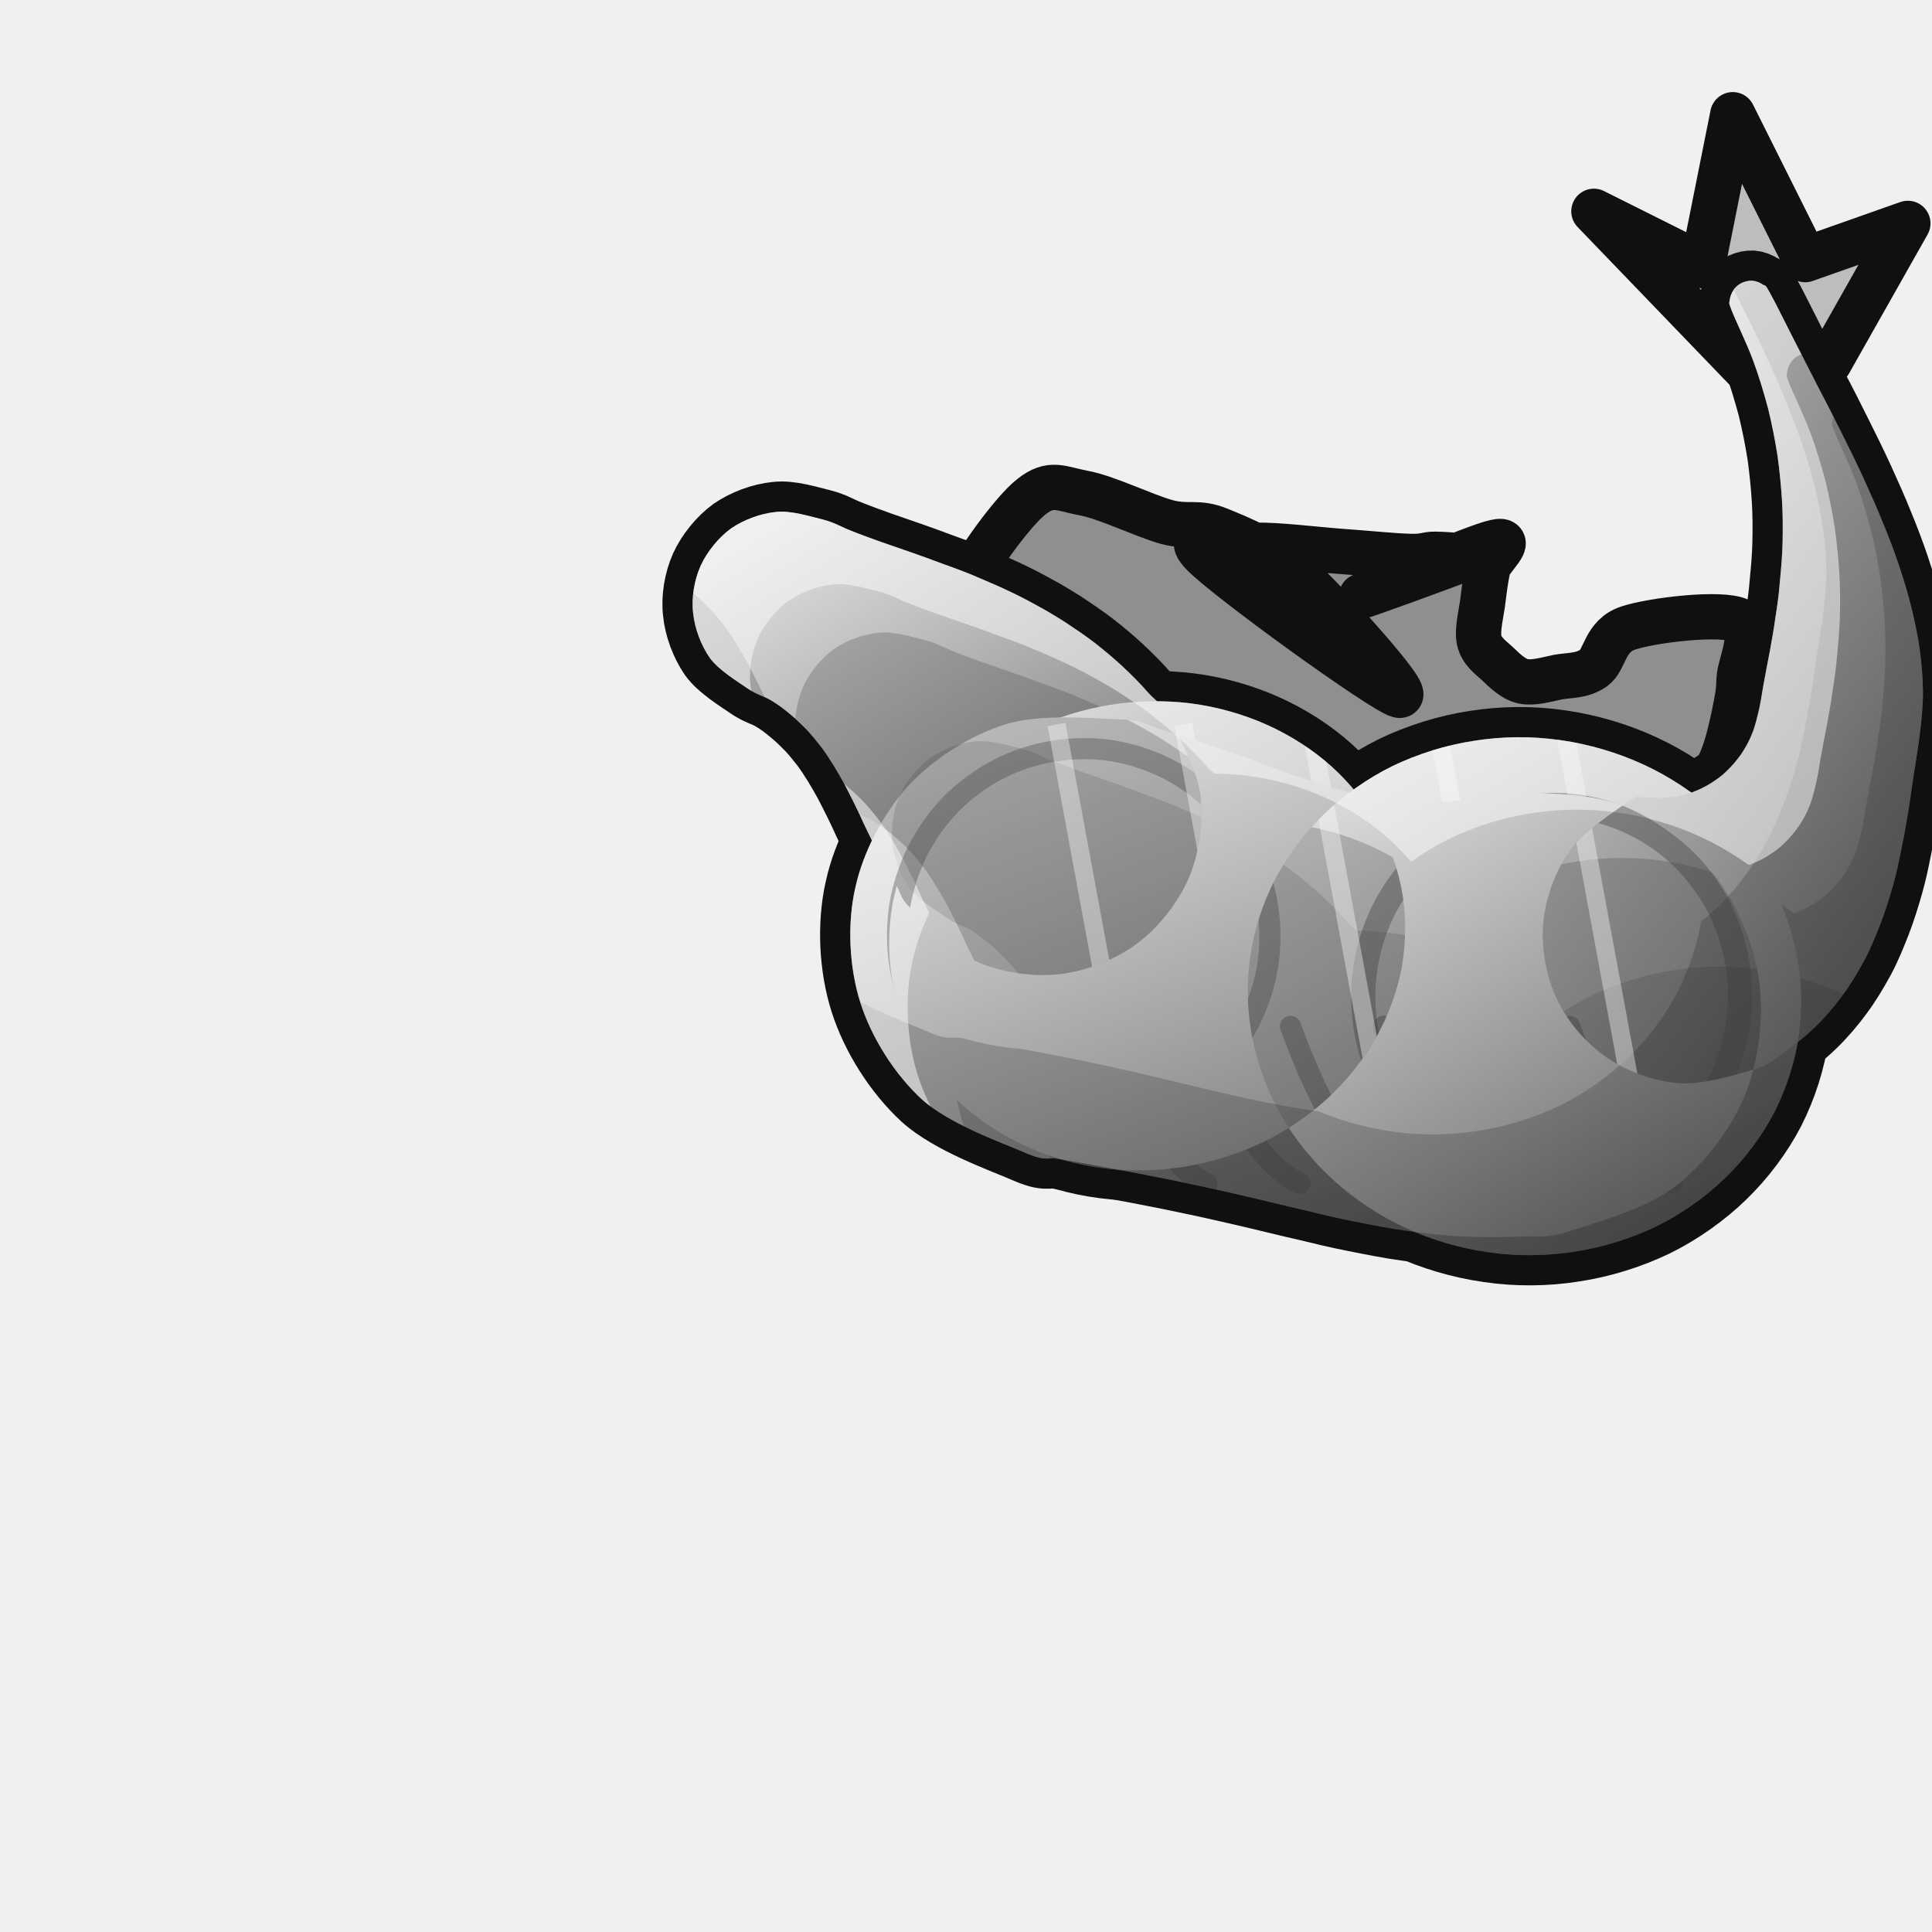
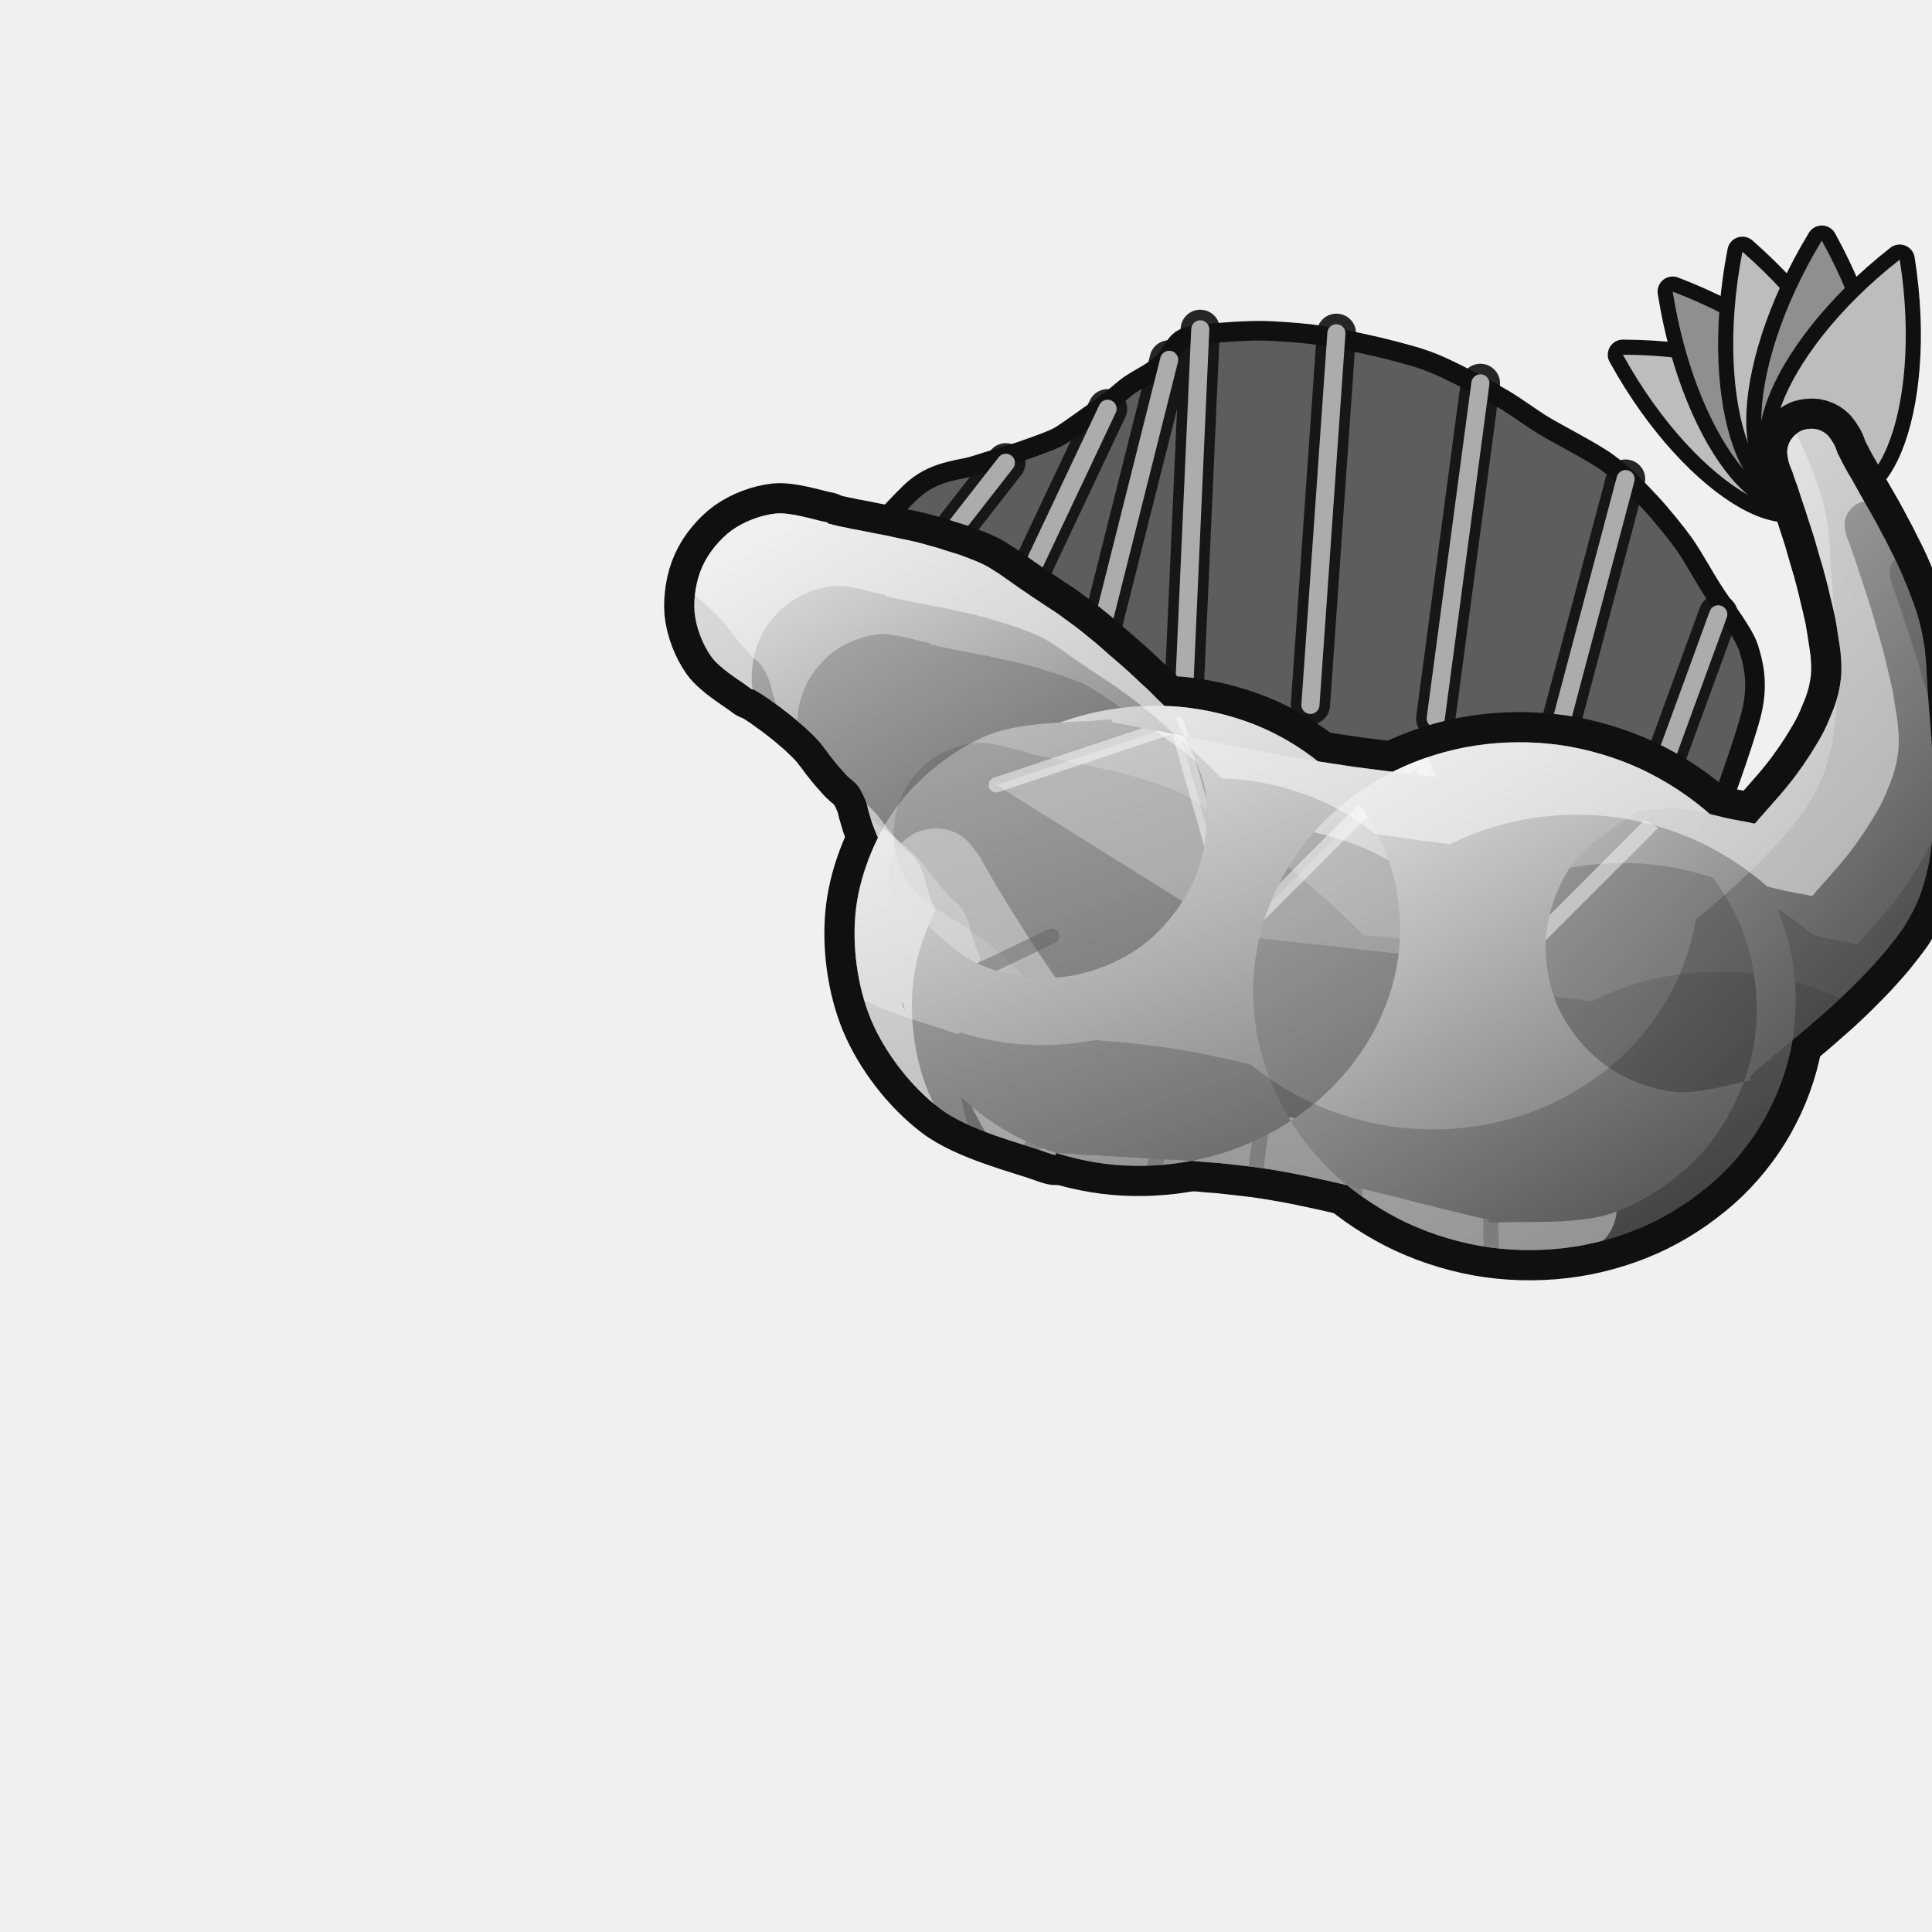
<svg xmlns="http://www.w3.org/2000/svg" viewBox="0 0 64 64" width="512" height="512" shape-rendering="geometricPrecision">
  <defs>
    <linearGradient id="b9-vol" x1="0.18" y1="0.02" x2="0.82" y2="1">
      <stop offset="0" stop-color="#e2e2e2" />
      <stop offset="0.30" stop-color="#bdbdbd" />
      <stop offset="0.66" stop-color="#8f8f8f" />
      <stop offset="1" stop-color="#5d5d5d" />
    </linearGradient>
    <linearGradient id="b9-volV" x1="0.42" y1="0" x2="0.58" y2="1">
      <stop offset="0" stop-color="#e2e2e2" />
      <stop offset="0.34" stop-color="#bdbdbd" />
      <stop offset="0.74" stop-color="#8f8f8f" />
      <stop offset="1" stop-color="#5d5d5d" />
    </linearGradient>
    <linearGradient id="b9-vol2" x1="0.2" y1="0" x2="0.8" y2="1">
      <stop offset="0" stop-color="#bdbdbd" />
      <stop offset="0.5" stop-color="#5d5d5d" />
      <stop offset="1" stop-color="#3b3b3b" />
    </linearGradient>
    <linearGradient id="b9-membrane" x1="0.12" y1="0" x2="0.78" y2="1">
      <stop offset="0" stop-color="#bdbdbd" />
      <stop offset="0.45" stop-color="#8f8f8f" />
      <stop offset="1" stop-color="#5d5d5d" />
    </linearGradient>
    <radialGradient id="b9-sheen" cx="0.34" cy="0.24" r="0.95">
      <stop offset="0" stop-color="#fbfbfb" stop-opacity="0.62" />
      <stop offset="0.38" stop-color="#fbfbfb" stop-opacity="0.22" />
      <stop offset="1" stop-color="#fbfbfb" stop-opacity="0" />
    </radialGradient>
  </defs>
  <g id="b9">
    <defs>
-       <path id="b9-s0" d="M24.74,22.79C25.07,23.02 25.28,23.05 25.52,23.19C25.76,23.33 25.96,23.48 26.16,23.65C26.36,23.81 26.54,23.99 26.72,24.17C26.89,24.35 27.05,24.55 27.2,24.74C27.35,24.94 27.48,25.14 27.61,25.35C27.74,25.56 27.86,25.77 27.98,25.99C28.09,26.2 28.2,26.42 28.31,26.64C28.42,26.86 28.52,27.08 28.62,27.3C28.73,27.53 28.84,27.75 28.95,27.98C29.06,28.2 29.18,28.43 29.3,28.66C29.43,28.89 29.55,29.12 29.71,29.36C29.86,29.61 29.79,29.74 30.24,30.16C30.69,30.57 31.58,31.51 32.39,31.87C33.2,32.22 34.23,32.37 35.1,32.27C35.98,32.17 36.95,31.79 37.66,31.26C38.37,30.74 39.01,29.92 39.37,29.11C39.72,28.3 39.87,27.27 39.77,26.4C39.67,25.52 39.05,24.42 38.76,23.84C38.47,23.27 38.3,23.24 38.04,22.95C37.78,22.65 37.48,22.35 37.19,22.08C36.89,21.8 36.59,21.55 36.27,21.3C35.96,21.06 35.63,20.84 35.3,20.62C34.97,20.41 34.64,20.21 34.3,20.03C33.96,19.84 33.62,19.67 33.27,19.51C32.93,19.35 32.58,19.21 32.24,19.06C31.9,18.92 31.55,18.79 31.21,18.67C30.87,18.54 30.53,18.42 30.19,18.3C29.85,18.18 29.52,18.07 29.18,17.95C28.85,17.83 28.51,17.71 28.19,17.58C27.87,17.46 27.68,17.32 27.26,17.21C26.84,17.11 26.2,16.9 25.7,16.96C25.19,17.01 24.63,17.22 24.21,17.51C23.8,17.81 23.42,18.28 23.21,18.74C23,19.21 22.9,19.8 22.96,20.3C23.01,20.81 23.22,21.37 23.51,21.79C23.81,22.2 24.41,22.56 24.74,22.79Z" />
-       <path id="b9-s1" d="M46.46,29.63C46.59,30.42 46.57,31.27 46.43,32.07C46.28,32.86 45.98,33.67 45.57,34.39C45.16,35.11 44.6,35.81 43.97,36.39C43.34,36.97 42.58,37.48 41.79,37.86C41,38.23 40.11,38.51 39.24,38.65C38.36,38.79 37.43,38.81 36.56,38.7C35.69,38.59 34.81,38.34 34.03,37.99C33.25,37.64 32.5,37.16 31.88,36.6C31.27,36.05 30.73,35.37 30.34,34.66C29.95,33.96 29.67,33.15 29.54,32.37C29.41,31.58 29.43,30.73 29.57,29.93C29.72,29.14 30.02,28.33 30.43,27.61C30.84,26.89 31.4,26.19 32.03,25.61C32.66,25.03 33.42,24.52 34.21,24.14C35,23.77 35.89,23.49 36.76,23.35C37.64,23.21 38.57,23.19 39.44,23.3C40.31,23.41 41.19,23.66 41.97,24.01C42.75,24.36 43.5,24.84 44.12,25.4C44.73,25.95 45.27,26.63 45.66,27.34C46.05,28.04 46.33,28.85 46.46,29.63Z" />
-       <path id="b9-s2" d="M33.92,38.17C34.67,38.5 34.69,38.32 35.07,38.39C35.45,38.46 35.81,38.52 36.2,38.59C36.59,38.67 37.01,38.74 37.44,38.82C37.87,38.9 38.31,38.99 38.77,39.08C39.23,39.18 39.7,39.27 40.18,39.38C40.67,39.49 41.16,39.6 41.66,39.72C42.17,39.84 42.68,39.97 43.22,40.09C43.75,40.22 44.29,40.35 44.85,40.46C45.41,40.57 45.99,40.69 46.59,40.77C47.19,40.85 47.8,40.93 48.44,40.96C49.08,40.99 49.8,40.99 50.4,40.96C51,40.93 51.18,41.05 52.04,40.77C52.89,40.49 54.57,40.03 55.53,39.28C56.5,38.52 57.36,37.37 57.82,36.24C58.27,35.1 58.44,33.67 58.27,32.46C58.1,31.25 57.53,29.93 56.78,28.97C56.02,28 54.87,27.14 53.74,26.68C52.6,26.23 50.74,26.28 49.96,26.23C49.18,26.18 49.32,26.35 49.08,26.4C48.83,26.44 48.71,26.47 48.49,26.5C48.27,26.53 48.02,26.56 47.76,26.57C47.49,26.58 47.2,26.59 46.89,26.58C46.58,26.56 46.25,26.53 45.91,26.48C45.57,26.44 45.2,26.37 44.84,26.28C44.47,26.19 44.08,26.08 43.69,25.96C43.3,25.84 42.9,25.69 42.49,25.55C42.07,25.4 41.65,25.24 41.22,25.08C40.78,24.93 40.34,24.76 39.87,24.61C39.41,24.46 38.91,24.29 38.45,24.16C37.98,24.03 37.94,23.86 37.08,23.83C36.22,23.8 34.45,23.63 33.29,24C32.12,24.37 30.91,25.14 30.08,26.04C29.26,26.95 28.59,28.22 28.33,29.42C28.06,30.61 28.13,32.05 28.5,33.21C28.87,34.38 29.64,35.59 30.54,36.42C31.45,37.24 33.16,37.84 33.92,38.17Z" />
-       <path id="b9-s3" d="M59.59,34.28C59.47,35.15 59.18,36.05 58.78,36.84C58.37,37.63 57.8,38.39 57.15,39.02C56.5,39.65 55.71,40.21 54.88,40.62C54.05,41.02 53.1,41.32 52.17,41.46C51.24,41.61 50.24,41.62 49.3,41.48C48.37,41.35 47.41,41.07 46.55,40.67C45.7,40.28 44.87,39.73 44.19,39.11C43.5,38.49 42.89,37.74 42.44,36.95C41.99,36.17 41.66,35.28 41.49,34.4C41.31,33.53 41.29,32.59 41.41,31.72C41.53,30.85 41.82,29.95 42.22,29.16C42.63,28.37 43.2,27.61 43.85,26.98C44.5,26.35 45.29,25.79 46.12,25.38C46.95,24.98 47.9,24.68 48.83,24.54C49.76,24.39 50.76,24.38 51.7,24.52C52.63,24.65 53.59,24.93 54.45,25.33C55.3,25.72 56.13,26.27 56.81,26.89C57.5,27.51 58.11,28.26 58.56,29.05C59.01,29.83 59.34,30.72 59.51,31.6C59.69,32.47 59.71,33.41 59.59,34.28Z" />
-       <path id="b9-s4" d="M58.09,35.43C58.66,35.26 58.71,35.13 59.05,34.9C59.39,34.66 59.8,34.34 60.13,34.02C60.46,33.7 60.76,33.35 61.03,32.98C61.3,32.62 61.53,32.23 61.75,31.83C61.96,31.44 62.13,31.02 62.29,30.61C62.45,30.2 62.58,29.78 62.7,29.36C62.82,28.94 62.91,28.52 62.99,28.1C63.08,27.68 63.15,27.26 63.22,26.84C63.29,26.42 63.34,26 63.41,25.57C63.47,25.15 63.55,24.72 63.6,24.29C63.65,23.85 63.7,23.41 63.7,22.95C63.7,22.5 63.66,22.04 63.6,21.57C63.54,21.11 63.44,20.64 63.33,20.17C63.21,19.69 63.07,19.22 62.91,18.74C62.75,18.27 62.57,17.79 62.37,17.31C62.18,16.83 61.96,16.35 61.74,15.86C61.52,15.38 61.28,14.89 61.03,14.39C60.78,13.89 60.53,13.39 60.26,12.88C60,12.37 59.73,11.85 59.46,11.32C59.19,10.79 58.81,10.02 58.63,9.7C58.46,9.39 58.5,9.49 58.4,9.43C58.3,9.36 58.17,9.31 58.06,9.3C57.94,9.29 57.81,9.32 57.7,9.37C57.6,9.42 57.49,9.5 57.43,9.6C57.36,9.7 57.31,9.83 57.3,9.94C57.29,10.06 57.24,9.97 57.37,10.3C57.5,10.63 57.87,11.39 58.07,11.93C58.27,12.47 58.43,13.01 58.57,13.53C58.7,14.06 58.8,14.58 58.88,15.08C58.95,15.59 59,16.09 59.03,16.57C59.06,17.05 59.06,17.52 59.05,17.97C59.04,18.42 59,18.86 58.96,19.27C58.93,19.69 58.87,20.09 58.81,20.47C58.76,20.85 58.69,21.22 58.63,21.56C58.56,21.91 58.5,22.24 58.44,22.56C58.38,22.87 58.34,23.18 58.28,23.46C58.21,23.75 58.15,24.03 58.05,24.28C57.95,24.54 57.82,24.77 57.68,24.98C57.53,25.19 57.37,25.38 57.2,25.54C57.03,25.71 56.84,25.84 56.65,25.96C56.47,26.07 56.28,26.16 56.1,26.23C55.92,26.3 55.73,26.34 55.57,26.38C55.4,26.41 55.24,26.42 55.1,26.43C54.95,26.44 54.82,26.43 54.71,26.42C54.59,26.42 54.54,26.39 54.41,26.41C54.28,26.44 54.32,26.27 53.91,26.57C53.51,26.87 52.44,27.54 51.98,28.21C51.51,28.88 51.19,29.78 51.12,30.59C51.05,31.41 51.22,32.35 51.57,33.09C51.92,33.83 52.54,34.56 53.21,35.02C53.88,35.49 54.78,35.81 55.59,35.88C56.41,35.95 57.51,35.59 58.09,35.43Z" />
+       <path id="b9-s0" d="M24.76,22.73C25,22.92 24.9,22.8 24.98,22.85C25.06,22.9 25.16,22.95 25.26,23.02C25.35,23.08 25.45,23.14 25.55,23.22C25.65,23.29 25.76,23.37 25.87,23.45C25.97,23.53 26.08,23.61 26.19,23.7C26.29,23.78 26.4,23.87 26.5,23.96C26.61,24.05 26.71,24.14 26.8,24.23C26.9,24.32 26.99,24.41 27.07,24.5C27.15,24.58 27.21,24.66 27.27,24.74C27.33,24.81 27.38,24.88 27.43,24.95C27.49,25.03 27.54,25.1 27.6,25.17C27.66,25.25 27.72,25.32 27.78,25.39C27.83,25.45 27.89,25.51 27.94,25.57C27.99,25.63 28.04,25.68 28.08,25.72C28.13,25.77 28.18,25.81 28.23,25.85C28.27,25.89 28.32,25.92 28.36,25.97C28.4,26.01 28.44,26.06 28.47,26.12C28.51,26.17 28.54,26.23 28.57,26.29C28.6,26.35 28.63,26.43 28.66,26.49C28.69,26.56 28.71,26.63 28.73,26.7C28.75,26.78 28.76,26.85 28.79,26.93C28.81,27.02 28.85,27.12 28.88,27.24C28.92,27.35 28.97,27.47 29.02,27.6C29.07,27.73 29.13,27.87 29.18,28.01C29.24,28.15 29.3,28.29 29.36,28.43C29.42,28.57 29.48,28.72 29.54,28.85C29.6,28.99 29.66,29.13 29.72,29.26C29.78,29.38 29.84,29.51 29.91,29.63C29.97,29.75 30.04,29.87 30.09,29.96C30.15,30.06 29.87,29.89 30.26,30.22C30.66,30.55 31.63,31.6 32.45,31.95C33.28,32.31 34.32,32.47 35.22,32.36C36.11,32.26 37.09,31.87 37.82,31.34C38.54,30.8 39.2,29.97 39.55,29.15C39.91,28.32 40.07,27.28 39.96,26.38C39.86,25.49 39.13,24.24 38.94,23.78C38.74,23.32 38.85,23.68 38.8,23.62C38.74,23.55 38.67,23.49 38.59,23.4C38.51,23.32 38.41,23.22 38.3,23.12C38.2,23.01 38.08,22.9 37.96,22.78C37.83,22.67 37.7,22.54 37.57,22.42C37.43,22.29 37.29,22.16 37.15,22.04C37,21.91 36.85,21.78 36.7,21.65C36.55,21.52 36.4,21.38 36.24,21.25C36.08,21.12 35.92,20.99 35.76,20.86C35.6,20.74 35.43,20.61 35.27,20.5C35.12,20.38 34.97,20.28 34.83,20.19C34.68,20.09 34.55,20.01 34.42,19.92C34.28,19.83 34.15,19.74 34.02,19.65C33.89,19.56 33.76,19.48 33.64,19.39C33.51,19.3 33.39,19.21 33.27,19.13C33.15,19.04 33.03,18.96 32.91,18.89C32.79,18.81 32.67,18.74 32.54,18.68C32.42,18.62 32.29,18.57 32.16,18.52C32.04,18.47 31.92,18.43 31.79,18.38C31.65,18.34 31.52,18.29 31.37,18.25C31.22,18.2 31.05,18.14 30.88,18.1C30.71,18.05 30.54,18 30.37,17.96C30.2,17.92 30.03,17.88 29.86,17.85C29.69,17.81 29.53,17.78 29.36,17.74C29.2,17.71 29.04,17.68 28.89,17.65C28.73,17.62 28.58,17.59 28.44,17.56C28.3,17.54 28.16,17.51 28.04,17.48C27.91,17.46 27.8,17.43 27.7,17.41C27.59,17.38 27.51,17.36 27.43,17.34C27.35,17.31 27.53,17.32 27.24,17.27C26.95,17.21 26.2,16.97 25.71,17.01C25.21,17.06 24.66,17.27 24.25,17.56C23.85,17.85 23.47,18.31 23.27,18.76C23.06,19.22 22.97,19.8 23.01,20.29C23.06,20.79 23.27,21.34 23.56,21.75C23.85,22.15 24.52,22.55 24.76,22.73Z" />
+       <path id="b9-s1" d="M46.29,29.66C46.42,30.43 46.41,31.27 46.26,32.05C46.12,32.82 45.82,33.62 45.42,34.33C45.02,35.03 44.47,35.72 43.85,36.28C43.24,36.85 42.49,37.35 41.71,37.72C40.94,38.09 40.07,38.37 39.21,38.5C38.36,38.64 37.44,38.66 36.59,38.55C35.74,38.44 34.87,38.2 34.11,37.86C33.34,37.51 32.61,37.04 32,36.49C31.4,35.95 30.87,35.28 30.49,34.59C30.1,33.9 29.83,33.11 29.71,32.34C29.58,31.57 29.59,30.73 29.74,29.95C29.88,29.18 30.18,28.38 30.58,27.67C30.98,26.97 31.53,26.28 32.15,25.72C32.76,25.15 33.51,24.65 34.29,24.28C35.06,23.91 35.93,23.63 36.79,23.5C37.64,23.36 38.56,23.34 39.41,23.45C40.26,23.56 41.13,23.8 41.89,24.14C42.66,24.49 43.39,24.96 44,25.51C44.6,26.05 45.13,26.72 45.51,27.41C45.9,28.1 46.17,28.89 46.29,29.66Z" />
+       <path id="b9-s2" d="M34.57,38.14C35.22,38.38 34.86,38.17 35.03,38.19C35.2,38.2 35.41,38.22 35.62,38.23C35.83,38.25 36.06,38.26 36.29,38.27C36.53,38.29 36.79,38.3 37.05,38.31C37.31,38.33 37.58,38.34 37.86,38.36C38.13,38.37 38.42,38.39 38.7,38.41C38.98,38.42 39.27,38.44 39.56,38.46C39.84,38.49 40.13,38.51 40.4,38.53C40.68,38.56 40.95,38.59 41.21,38.62C41.47,38.65 41.71,38.68 41.96,38.72C42.21,38.76 42.45,38.8 42.72,38.85C42.98,38.9 43.27,38.96 43.55,39.02C43.84,39.08 44.14,39.15 44.44,39.22C44.73,39.29 45.04,39.36 45.34,39.43C45.64,39.51 45.94,39.58 46.23,39.65C46.53,39.73 46.82,39.8 47.1,39.87C47.37,39.94 47.65,40.01 47.9,40.07C48.16,40.13 48.4,40.19 48.63,40.25C48.85,40.3 49.07,40.35 49.25,40.39C49.44,40.43 49.04,40.53 49.74,40.49C50.44,40.45 52.32,40.58 53.45,40.17C54.58,39.76 55.74,38.95 56.51,38.04C57.28,37.12 57.88,35.84 58.09,34.66C58.3,33.48 58.18,32.08 57.77,30.95C57.36,29.82 56.55,28.66 55.64,27.89C54.72,27.12 52.9,26.59 52.26,26.31C51.62,26.04 51.97,26.26 51.79,26.24C51.61,26.21 51.41,26.19 51.18,26.16C50.96,26.13 50.7,26.1 50.44,26.07C50.18,26.04 49.9,26.01 49.61,25.97C49.32,25.94 49.01,25.91 48.7,25.87C48.39,25.84 48.08,25.8 47.76,25.76C47.44,25.73 47.11,25.69 46.79,25.65C46.47,25.61 46.15,25.57 45.84,25.53C45.52,25.49 45.21,25.45 44.91,25.41C44.61,25.37 44.33,25.32 44.04,25.28C43.75,25.24 43.47,25.19 43.18,25.14C42.89,25.09 42.59,25.04 42.29,24.98C42,24.93 41.7,24.87 41.4,24.81C41.1,24.76 40.8,24.7 40.51,24.64C40.21,24.58 39.92,24.53 39.64,24.47C39.36,24.41 39.09,24.36 38.82,24.31C38.56,24.25 38.31,24.2 38.07,24.16C37.84,24.11 37.61,24.07 37.41,24.03C37.21,23.99 37.02,23.96 36.86,23.93C36.69,23.9 37.12,23.79 36.43,23.86C35.74,23.93 33.84,23.89 32.73,24.35C31.63,24.81 30.51,25.67 29.78,26.63C29.05,27.58 28.51,28.88 28.36,30.07C28.21,31.26 28.39,32.66 28.85,33.77C29.31,34.87 30.17,35.99 31.13,36.72C32.08,37.45 33.92,37.9 34.57,38.14Z" />
+       <path id="b9-s3" d="M59.41,34.26C59.29,35.11 59.01,35.99 58.61,36.76C58.22,37.54 57.66,38.29 57.02,38.91C56.38,39.52 55.6,40.07 54.79,40.47C53.98,40.87 53.05,41.16 52.14,41.3C51.23,41.44 50.25,41.45 49.33,41.32C48.41,41.19 47.47,40.91 46.63,40.52C45.8,40.13 44.99,39.6 44.31,38.99C43.64,38.38 43.04,37.64 42.6,36.87C42.16,36.1 41.83,35.23 41.66,34.38C41.49,33.52 41.47,32.6 41.59,31.74C41.71,30.89 41.99,30.01 42.39,29.24C42.78,28.46 43.34,27.71 43.98,27.09C44.62,26.48 45.4,25.93 46.21,25.53C47.02,25.13 47.95,24.84 48.86,24.7C49.77,24.56 50.75,24.55 51.67,24.68C52.59,24.81 53.53,25.09 54.37,25.48C55.2,25.87 56.01,26.4 56.69,27.01C57.36,27.62 57.96,28.36 58.4,29.13C58.84,29.9 59.17,30.77 59.34,31.62C59.51,32.48 59.53,33.4 59.41,34.26Z" />
+       <path id="b9-s4" d="M57.93,35.8C58.34,35.72 57.95,35.77 57.96,35.74C57.98,35.71 57.97,35.68 58.02,35.62C58.07,35.56 58.16,35.47 58.27,35.38C58.37,35.29 58.5,35.18 58.64,35.07C58.77,34.95 58.93,34.83 59.09,34.7C59.25,34.56 59.42,34.42 59.6,34.27C59.77,34.13 59.96,33.97 60.14,33.81C60.33,33.64 60.52,33.48 60.72,33.3C60.91,33.12 61.11,32.94 61.31,32.74C61.5,32.55 61.7,32.35 61.9,32.14C62.1,31.92 62.31,31.69 62.5,31.46C62.69,31.22 62.89,30.97 63.05,30.74C63.2,30.5 63.33,30.27 63.44,30.04C63.55,29.81 63.63,29.59 63.71,29.35C63.78,29.11 63.84,28.87 63.89,28.63C63.93,28.38 63.97,28.13 64,27.88C64.03,27.63 64.04,27.37 64.05,27.11C64.07,26.86 64.07,26.6 64.07,26.34C64.07,26.09 64.06,25.83 64.05,25.57C64.04,25.32 64.02,25.06 64,24.81C63.99,24.56 63.97,24.31 63.95,24.06C63.93,23.82 63.91,23.57 63.89,23.33C63.87,23.09 63.85,22.86 63.84,22.63C63.82,22.39 63.82,22.16 63.8,21.92C63.78,21.68 63.76,21.44 63.71,21.19C63.67,20.95 63.61,20.69 63.54,20.45C63.47,20.2 63.38,19.96 63.29,19.72C63.2,19.48 63.1,19.24 63,19.01C62.9,18.77 62.79,18.54 62.67,18.31C62.56,18.09 62.45,17.86 62.33,17.65C62.22,17.43 62.1,17.22 61.99,17.02C61.87,16.81 61.76,16.62 61.65,16.43C61.55,16.24 61.44,16.06 61.35,15.89C61.25,15.73 61.16,15.57 61.08,15.42C61.01,15.28 60.94,15.15 60.88,15.03C60.83,14.91 60.81,14.82 60.75,14.71C60.68,14.61 60.61,14.46 60.5,14.38C60.4,14.29 60.26,14.23 60.13,14.21C59.99,14.19 59.84,14.21 59.71,14.25C59.59,14.3 59.46,14.39 59.38,14.5C59.29,14.6 59.23,14.74 59.21,14.87C59.19,15.01 59.22,15.16 59.25,15.29C59.28,15.41 59.33,15.51 59.38,15.64C59.42,15.78 59.48,15.94 59.54,16.1C59.59,16.26 59.65,16.44 59.71,16.62C59.77,16.8 59.84,17 59.9,17.2C59.97,17.4 60.03,17.61 60.1,17.82C60.16,18.04 60.23,18.26 60.29,18.48C60.36,18.7 60.42,18.92 60.48,19.15C60.54,19.37 60.59,19.59 60.64,19.81C60.7,20.03 60.74,20.24 60.79,20.45C60.83,20.66 60.86,20.86 60.89,21.06C60.92,21.25 60.95,21.43 60.97,21.6C60.98,21.77 61,21.92 61,22.08C61,22.24 61,22.4 60.97,22.57C60.95,22.74 60.91,22.93 60.86,23.11C60.81,23.29 60.75,23.47 60.67,23.65C60.6,23.83 60.52,24.02 60.43,24.2C60.34,24.38 60.24,24.55 60.13,24.73C60.03,24.9 59.92,25.07 59.81,25.23C59.7,25.4 59.58,25.55 59.47,25.71C59.36,25.86 59.24,26 59.13,26.14C59.02,26.27 58.91,26.4 58.8,26.52C58.7,26.64 58.6,26.75 58.51,26.85C58.43,26.95 58.34,27.04 58.28,27.11C58.22,27.18 58.18,27.24 58.15,27.26C58.12,27.29 58.13,27.28 58.1,27.28C58.07,27.28 58.03,27.26 57.98,27.25C57.93,27.24 57.85,27.23 57.77,27.21C57.69,27.2 57.59,27.18 57.49,27.16C57.39,27.14 57.27,27.12 57.15,27.09C57.03,27.06 56.91,27.03 56.78,27C56.65,26.97 56.51,26.94 56.38,26.91C56.24,26.88 56.1,26.85 55.95,26.83C55.81,26.8 55.67,26.78 55.52,26.77C55.37,26.76 55.22,26.75 55.05,26.77C54.88,26.78 54.66,26.82 54.5,26.86C54.34,26.9 54.47,26.72 54.07,27C53.68,27.29 52.61,27.91 52.13,28.56C51.66,29.2 51.32,30.08 51.23,30.87C51.14,31.67 51.28,32.59 51.6,33.33C51.92,34.06 52.51,34.79 53.16,35.27C53.8,35.74 54.68,36.08 55.47,36.17C56.27,36.26 57.51,35.87 57.93,35.8Z" />
      <clipPath id="b9-clip">
        <use href="#b9-s0" />
        <use href="#b9-s1" />
        <use href="#b9-s2" />
        <use href="#b9-s3" />
        <use href="#b9-s4" />
      </clipPath>
      <mask id="b9-rim" maskUnits="userSpaceOnUse" x="0" y="0" width="64" height="64">
        <rect width="64" height="64" fill="#000" />
        <use href="#b9-s0" fill="#fff" />
        <use href="#b9-s1" fill="#fff" />
        <use href="#b9-s2" fill="#fff" />
        <use href="#b9-s3" fill="#fff" />
        <use href="#b9-s4" fill="#fff" />
        <g transform="translate(1.9,2.4)">
          <use href="#b9-s0" fill="#000" />
          <use href="#b9-s1" fill="#000" />
          <use href="#b9-s2" fill="#000" />
          <use href="#b9-s3" fill="#000" />
          <use href="#b9-s4" fill="#000" />
        </g>
      </mask>
      <mask id="b9-core" maskUnits="userSpaceOnUse" x="0" y="0" width="64" height="64">
        <rect width="64" height="64" fill="#000" />
        <use href="#b9-s0" fill="#fff" />
        <use href="#b9-s1" fill="#fff" />
        <use href="#b9-s2" fill="#fff" />
        <use href="#b9-s3" fill="#fff" />
        <use href="#b9-s4" fill="#fff" />
        <g transform="translate(-3.2,-4)">
          <use href="#b9-s0" fill="#000" />
          <use href="#b9-s1" fill="#000" />
          <use href="#b9-s2" fill="#000" />
          <use href="#b9-s3" fill="#000" />
          <use href="#b9-s4" fill="#000" />
        </g>
      </mask>
    </defs>
-     <path d="M34.16,16.46C34.81,15.94 35.14,16.19 35.88,16.33C36.63,16.46 37.89,17.08 38.64,17.29C39.39,17.49 39.66,17.25 40.39,17.55C41.12,17.85 42.04,18.2 43.03,19.11C44.02,20.02 46.87,23.16 46.34,23.03C45.8,22.9 40.62,19.16 39.83,18.33C39.04,17.5 40.82,18.07 41.6,18.06C42.37,18.05 43.64,18.21 44.48,18.27C45.33,18.33 46.18,18.42 46.69,18.43C47.19,18.45 47.23,18.36 47.52,18.36C47.81,18.36 48.26,18.4 48.42,18.42C48.59,18.45 49.06,18.3 48.51,18.51C47.96,18.73 44.94,19.83 45.11,19.74C45.28,19.65 48.83,18.11 49.53,17.96C50.22,17.8 49.35,18.51 49.29,18.82C49.22,19.14 49.18,19.44 49.13,19.84C49.09,20.24 48.92,20.85 49,21.21C49.08,21.57 49.37,21.77 49.61,21.99C49.85,22.22 50.13,22.5 50.46,22.57C50.8,22.64 51.22,22.51 51.61,22.43C52,22.36 52.4,22.4 52.79,22.13C53.18,21.86 53.14,21.06 53.95,20.8C54.75,20.54 57,20.27 57.61,20.55C58.22,20.84 57.62,22.03 57.61,22.49C57.59,22.96 57.58,22.96 57.51,23.35C57.44,23.73 57.3,24.38 57.16,24.81C57.02,25.25 56.79,25.69 56.65,25.96C56.52,26.23 56.52,26.22 56.36,26.42C56.21,26.62 55.9,26.97 55.74,27.13C55.58,27.3 55.62,27.27 55.41,27.4C55.19,27.53 55.42,27.41 54.46,27.89C53.5,28.38 50.63,29.92 49.64,30.31C48.64,30.71 48.84,30.28 48.47,30.26C48.11,30.25 48,30.28 47.46,30.22C46.92,30.15 45.8,29.99 45.24,29.89C44.67,29.79 44.66,29.78 44.05,29.62C43.43,29.47 42.4,29.2 41.55,28.97C40.69,28.74 39.58,28.43 38.92,28.25C38.25,28.07 37.75,28.3 37.56,27.9C37.37,27.51 37.94,26.54 37.79,25.9C37.63,25.25 37.06,24.64 36.62,24.04C36.19,23.44 35.54,22.73 35.17,22.3C34.8,21.88 34.81,21.88 34.42,21.51C34.02,21.14 33.23,20.42 32.82,20.07C32.42,19.72 31.76,20.02 31.98,19.41C32.21,18.81 33.51,16.97 34.16,16.46Z" fill="#8f8f8f" stroke="#101010" stroke-width="1.5" stroke-linejoin="round" />
-     <path d="M58,12.4L52.8,7L56.4,8.8L57.4,3.8L59.8,8.6L63.2,7.4L60.6,12Z" fill="#bdbdbd" stroke="#101010" stroke-width="1.5" stroke-linejoin="round" />
+     <path d="M30.5,16.44C31.15,15.88 31.94,15.89 32.4,15.73C32.85,15.58 33.52,15.4 33.89,15.27C34.26,15.14 34.87,14.93 35.17,14.78C35.46,14.63 35.87,14.31 36.11,14.15C36.34,13.98 36.73,13.72 36.94,13.56C37.14,13.41 37.43,13.14 37.62,13.01C37.81,12.88 38.19,12.68 38.36,12.56C38.53,12.45 38.78,12.24 38.88,12.13C38.98,12.03 39.06,11.84 39.13,11.75C39.21,11.66 39.23,11.53 39.43,11.47C39.63,11.41 40.3,11.35 40.62,11.33C40.94,11.3 41.47,11.28 41.84,11.28C42.21,11.29 42.93,11.34 43.37,11.39C43.8,11.45 44.59,11.59 45.08,11.7C45.57,11.8 46.6,12.06 47.03,12.21C47.46,12.35 47.98,12.61 48.33,12.79C48.68,12.96 49.3,13.3 49.65,13.51C50.01,13.72 50.53,14.11 50.99,14.39C51.44,14.66 52.61,15.26 53.06,15.59C53.52,15.92 54.09,16.5 54.42,16.86C54.75,17.21 55.29,17.87 55.56,18.26C55.83,18.65 56.2,19.33 56.48,19.76C56.75,20.2 57.44,21.06 57.61,21.55C57.77,22.05 57.91,22.64 57.72,23.48C57.53,24.31 56.49,27.27 56.17,27.81C55.86,28.35 55.69,27.63 55.39,27.52C55.08,27.41 54.24,27.09 53.9,26.97C53.55,26.84 53.09,26.68 52.79,26.58C52.5,26.49 51.97,26.32 51.68,26.23C51.39,26.15 50.99,26.04 50.64,25.96C50.28,25.88 49.41,25.71 49.05,25.64C48.69,25.58 48.23,25.51 47.93,25.47C47.62,25.42 47.08,25.35 46.77,25.31C46.46,25.27 45.99,25.22 45.6,25.17C45.21,25.13 44.23,25.03 43.85,24.99C43.47,24.96 43.04,24.93 42.74,24.92C42.44,24.9 41.89,24.89 41.58,24.88C41.26,24.87 40.78,24.87 40.37,24.86C39.96,24.85 38.94,24.82 38.53,24.79C38.12,24.77 37.62,24.72 37.3,24.67C36.98,24.63 36.44,24.52 36.14,24.46C35.85,24.39 35.43,24.29 35.08,24.19C34.74,24.09 33.91,23.81 33.59,23.7C33.26,23.58 32.88,23.42 32.64,23.31C32.39,23.2 31.96,23 31.72,22.87C31.47,22.75 31.12,22.58 30.8,22.39C30.49,22.19 29.65,21.64 29.33,21.41C29.01,21.18 28.63,20.87 28.39,20.67C28.14,20.48 27.23,20.51 27.51,19.94C27.79,19.38 29.85,17.01 30.5,16.44Z" fill="#101010" stroke="#101010" stroke-width="1.3" stroke-linejoin="round" stroke-linecap="round" />
+     <path d="M30.5,16.44C31.15,15.88 31.94,15.89 32.4,15.73C32.85,15.58 33.52,15.4 33.89,15.27C34.26,15.14 34.87,14.93 35.17,14.78C35.46,14.63 35.87,14.31 36.11,14.15C36.34,13.98 36.73,13.72 36.94,13.56C37.14,13.41 37.43,13.14 37.62,13.01C37.81,12.88 38.19,12.68 38.36,12.56C38.53,12.45 38.78,12.24 38.88,12.13C38.98,12.03 39.06,11.84 39.13,11.75C39.21,11.66 39.23,11.53 39.43,11.47C39.63,11.41 40.3,11.35 40.62,11.33C40.94,11.3 41.47,11.28 41.84,11.28C42.21,11.29 42.93,11.34 43.37,11.39C43.8,11.45 44.59,11.59 45.08,11.7C45.57,11.8 46.6,12.06 47.03,12.21C47.46,12.35 47.98,12.61 48.33,12.79C48.68,12.96 49.3,13.3 49.65,13.51C50.01,13.72 50.53,14.11 50.99,14.39C51.44,14.66 52.61,15.26 53.06,15.59C53.52,15.92 54.09,16.5 54.42,16.86C54.75,17.21 55.29,17.87 55.56,18.26C55.83,18.65 56.2,19.33 56.48,19.76C56.75,20.2 57.44,21.06 57.61,21.55C57.77,22.05 57.91,22.64 57.72,23.48C57.53,24.31 56.49,27.27 56.17,27.81C55.86,28.35 55.69,27.63 55.39,27.52C55.08,27.41 54.24,27.09 53.9,26.97C53.55,26.84 53.09,26.68 52.79,26.58C52.5,26.49 51.97,26.32 51.68,26.23C51.39,26.15 50.99,26.04 50.64,25.96C50.28,25.88 49.41,25.71 49.05,25.64C48.69,25.58 48.23,25.51 47.93,25.47C47.62,25.42 47.08,25.35 46.77,25.31C46.46,25.27 45.99,25.22 45.6,25.17C45.21,25.13 44.23,25.03 43.85,24.99C43.47,24.96 43.04,24.93 42.74,24.92C42.44,24.9 41.89,24.89 41.58,24.88C41.26,24.87 40.78,24.87 40.37,24.86C39.96,24.85 38.94,24.82 38.53,24.79C38.12,24.77 37.62,24.72 37.3,24.67C36.98,24.63 36.44,24.52 36.14,24.46C35.85,24.39 35.43,24.29 35.08,24.19C34.74,24.09 33.91,23.81 33.59,23.7C33.26,23.58 32.88,23.42 32.64,23.31C32.39,23.2 31.96,23 31.72,22.87C31.47,22.75 31.12,22.58 30.8,22.39C30.49,22.19 29.65,21.64 29.33,21.41C29.01,21.18 28.63,20.87 28.39,20.67C28.14,20.48 27.23,20.51 27.51,19.94C27.79,19.38 29.85,17.01 30.5,16.44Z" fill="#5d5d5d" />
+     <path d="M29.84,19.79L33.32,15.33M32.86,21.65L36.69,13.54M36,22.78L38.73,11.92M39.21,23.23L39.76,10.91M43.41,23.35L44.27,11.04M47.56,23.8L49.04,12.7M51.55,24.54L53.85,15.87M54.98,25.66L56.92,20.35" fill="none" stroke="#101010" stroke-width="1.3" opacity="0.9" stroke-linecap="round" stroke-linejoin="round" />
+     <path d="M29.84,19.79L33.32,15.33M32.86,21.65L36.69,13.54M36,22.78L38.73,11.92M39.21,23.23L39.76,10.91M43.41,23.35L44.27,11.04M47.56,23.8L49.04,12.7M51.55,24.54L53.85,15.87M54.98,25.66L56.92,20.35" fill="none" stroke="#bdbdbd" stroke-width="0.6" opacity="0.9" stroke-linecap="round" stroke-linejoin="round" />
+     <path d="M60.19,15.57C62.54,14.2 58.97,11.77 53.76,11.75C56.27,16.31 60.12,18.28 60.19,15.57Z" fill="#101010" stroke="#101010" stroke-width="1" stroke-linejoin="round" stroke-linecap="round" />
+     <path d="M60.19,15.57C62.54,14.2 58.97,11.77 53.76,11.75C56.27,16.31 60.12,18.28 60.19,15.57Z" fill="#bdbdbd" />
+     <path d="M60.19,15.57C62.87,15.1 60.33,11.54 55.41,9.66C56.23,14.87 59.18,18.09 60.19,15.57Z" fill="#101010" stroke="#101010" stroke-width="1" stroke-linejoin="round" stroke-linecap="round" />
+     <path d="M60.19,15.57C62.87,15.1 60.33,11.54 55.41,9.66C56.23,14.87 59.18,18.09 60.19,15.57Z" fill="#8f8f8f" />
+     <path d="M60.19,15.57C62.87,16.05 61.7,11.82 57.72,8.34C56.71,13.53 58.38,17.59 60.19,15.57Z" fill="#101010" stroke="#101010" stroke-width="1" stroke-linejoin="round" stroke-linecap="round" />
+     <path d="M60.19,15.57C62.87,16.05 61.7,11.82 57.72,8.34C56.71,13.53 58.38,17.59 60.19,15.57Z" fill="#bdbdbd" />
+     <path d="M60.19,15.57C62.54,16.94 62.9,12.58 60.35,7.97C57.62,12.47 57.79,16.84 60.19,15.57Z" fill="#101010" stroke="#101010" stroke-width="1" stroke-linejoin="round" stroke-linecap="round" />
+     <path d="M60.19,15.57C62.54,16.94 62.9,12.58 60.35,7.97C57.62,12.47 57.79,16.84 60.19,15.57Z" fill="#8f8f8f" />
+     <path d="M60.19,15.57C61.92,17.67 63.75,13.75 62.93,8.6C58.83,11.81 57.5,15.93 60.19,15.57Z" fill="#101010" stroke="#101010" stroke-width="1" stroke-linejoin="round" stroke-linecap="round" />
+     <path d="M60.19,15.57C61.92,17.67 63.75,13.75 62.93,8.6C58.83,11.81 57.5,15.93 60.19,15.57Z" fill="#bdbdbd" />
    <use href="#b9-s0" fill="#101010" stroke="#101010" stroke-width="2" stroke-linejoin="round" stroke-linecap="round" />
    <use href="#b9-s1" fill="#101010" stroke="#101010" stroke-width="2" stroke-linejoin="round" stroke-linecap="round" />
    <use href="#b9-s2" fill="#101010" stroke="#101010" stroke-width="2" stroke-linejoin="round" stroke-linecap="round" />
    <use href="#b9-s3" fill="#101010" stroke="#101010" stroke-width="2" stroke-linejoin="round" stroke-linecap="round" />
    <use href="#b9-s4" fill="#101010" stroke="#101010" stroke-width="2" stroke-linejoin="round" stroke-linecap="round" />
    <use href="#b9-s0" fill="url(#b9-vol)" />
    <use href="#b9-s1" fill="url(#b9-vol)" />
    <use href="#b9-s2" fill="url(#b9-vol)" />
    <use href="#b9-s3" fill="url(#b9-vol)" />
    <use href="#b9-s4" fill="url(#b9-vol)" />
    <g clip-path="url(#b9-clip)">
      <g transform="translate(3.4,4.0)" opacity="0.26">
        <use href="#b9-s0" fill="#3b3b3b" />
        <use href="#b9-s1" fill="#3b3b3b" />
        <use href="#b9-s2" fill="#3b3b3b" />
        <use href="#b9-s3" fill="#3b3b3b" />
        <use href="#b9-s4" fill="#3b3b3b" />
      </g>
      <g transform="translate(6.6,7.6)" opacity="0.13">
        <use href="#b9-s0" fill="#101010" />
        <use href="#b9-s1" fill="#101010" />
        <use href="#b9-s2" fill="#101010" />
        <use href="#b9-s3" fill="#101010" />
        <use href="#b9-s4" fill="#101010" />
      </g>
    </g>
    <g mask="url(#b9-core)" opacity="0.2">
      <rect width="64" height="64" fill="#101010" />
    </g>
    <g mask="url(#b9-rim)" opacity="0.52">
      <rect width="64" height="64" fill="#fbfbfb" />
    </g>
    <g clip-path="url(#b9-clip)">
-       <path d="M41.99,30.02C42.09,30.65 42.09,31.33 42,31.96C41.9,32.59 41.69,33.23 41.41,33.8C41.12,34.37 40.73,34.92 40.28,35.38C39.83,35.83 39.29,36.23 38.72,36.52C38.16,36.81 37.52,37.02 36.89,37.12C36.26,37.22 35.59,37.23 34.96,37.13C34.33,37.03 33.69,36.82 33.12,36.53C32.55,36.24 32,35.84 31.55,35.39C31.1,34.94 30.7,34.4 30.41,33.83C30.12,33.26 29.91,32.61 29.81,31.98C29.71,31.35 29.71,30.67 29.8,30.04C29.9,29.41 30.11,28.77 30.39,28.2C30.68,27.63 31.07,27.08 31.52,26.62C31.97,26.17 32.51,25.77 33.08,25.48C33.64,25.19 34.28,24.98 34.91,24.88C35.54,24.78 36.21,24.77 36.84,24.87C37.47,24.97 38.11,25.18 38.68,25.47C39.25,25.76 39.8,26.16 40.25,26.61C40.7,27.06 41.1,27.6 41.39,28.17C41.68,28.74 41.89,29.39 41.99,30.02Z" fill="none" stroke="#3b3b3b" stroke-width="0.7" opacity="0.35" />
-       <path d="M57.58,33.87C57.49,34.52 57.29,35.18 57.01,35.77C56.72,36.36 56.33,36.92 55.88,37.4C55.43,37.87 54.89,38.28 54.32,38.59C53.75,38.9 53.1,39.13 52.47,39.24C51.83,39.35 51.15,39.37 50.52,39.28C49.88,39.19 49.23,38.99 48.65,38.7C48.07,38.42 47.51,38.02 47.05,37.57C46.59,37.11 46.18,36.56 45.88,35.99C45.58,35.41 45.36,34.75 45.25,34.11C45.14,33.47 45.13,32.78 45.22,32.13C45.31,31.48 45.51,30.82 45.79,30.23C46.08,29.64 46.47,29.08 46.92,28.6C47.37,28.13 47.91,27.72 48.48,27.41C49.05,27.1 49.7,26.87 50.33,26.76C50.97,26.65 51.65,26.63 52.28,26.72C52.92,26.81 53.57,27.01 54.15,27.3C54.73,27.58 55.29,27.98 55.75,28.43C56.21,28.89 56.62,29.44 56.92,30.01C57.22,30.59 57.44,31.25 57.55,31.89C57.66,32.53 57.67,33.22 57.58,33.87Z" fill="none" stroke="#3b3b3b" stroke-width="0.8" opacity="0.4" />
-       <path d="M33.5,34q1.6,4.4 3.4,5.2M36.58,34q1.6,4.4 3.4,5.2M39.67,34q1.6,4.4 3.4,5.2M42.75,34q1.6,4.4 3.4,5.2M45.83,34q1.6,4.4 3.4,5.2M48.92,34q1.6,4.4 3.4,5.2M52,34q1.6,4.4 3.4,5.2" fill="none" stroke="#3b3b3b" stroke-width="0.7" opacity="0.4" stroke-linecap="round" />
-       <path d="M35,24L37.4,37M39.2,24L41.6,37M43.4,24L45.8,37M47.6,24L50,37M51.8,24L54.2,37" fill="none" stroke="#fbfbfb" stroke-width="0.6" opacity="0.4" />
+       <path d="M29.62,29.73C29.69,29.94 29.78,30.04 29.86,30.25C29.94,30.46 30.03,30.7 30.12,30.98C30.21,31.26 30.31,31.57 30.42,31.9C30.53,32.23 30.64,32.59 30.76,32.96C30.88,33.32 31.01,33.71 31.14,34.1C31.28,34.48 31.42,34.88 31.58,35.28C31.74,35.67 31.91,36.07 32.09,36.46C32.28,36.84 32.47,37.23 32.7,37.59C32.92,37.96 33.15,38.33 33.42,38.66C33.69,38.99 34,39.31 34.31,39.58C34.63,39.85 34.97,40.08 35.3,40.29C35.63,40.5 35.97,40.68 36.3,40.83C36.64,40.99 36.98,41.13 37.32,41.25C37.65,41.36 37.99,41.46 38.32,41.55C38.65,41.64 38.98,41.71 39.3,41.77C39.63,41.84 39.94,41.89 40.26,41.94C40.57,41.99 40.87,42.03 41.17,42.07C41.47,42.11 41.76,42.14 42.04,42.17C42.32,42.21 42.59,42.23 42.86,42.27C43.13,42.3 43.38,42.35 43.67,42.38C43.96,42.41 44.26,42.45 44.58,42.46C44.9,42.47 45.24,42.47 45.58,42.46C45.91,42.45 46.24,42.42 46.57,42.39C46.9,42.36 47.23,42.31 47.55,42.27C47.88,42.22 48.2,42.17 48.5,42.12C48.81,42.07 49.11,42.01 49.4,41.96C49.68,41.9 49.96,41.85 50.22,41.8C50.47,41.75 50.72,41.71 50.94,41.67C51.16,41.64 51.36,41.61 51.53,41.59C51.71,41.57 51.78,41.6 51.99,41.56C52.2,41.52 52.55,41.48 52.77,41.36C53,41.23 53.21,41.01 53.35,40.79C53.48,40.56 53.56,40.27 53.56,40.01C53.56,39.75 53.48,39.45 53.36,39.23C53.23,39 53.01,38.79 52.79,38.65C52.56,38.52 52.22,38.48 52.01,38.44C51.8,38.4 51.7,38.43 51.52,38.41C51.33,38.39 51.11,38.37 50.89,38.34C50.66,38.31 50.41,38.27 50.16,38.23C49.9,38.19 49.63,38.15 49.35,38.1C49.08,38.06 48.79,38.01 48.5,37.96C48.21,37.91 47.91,37.85 47.61,37.8C47.32,37.75 47.02,37.69 46.73,37.64C46.44,37.59 46.15,37.53 45.88,37.48C45.61,37.43 45.35,37.39 45.09,37.34C44.83,37.3 44.59,37.26 44.33,37.22C44.07,37.18 43.79,37.15 43.51,37.11C43.24,37.08 42.94,37.04 42.66,37.01C42.38,36.98 42.11,36.94 41.84,36.91C41.57,36.88 41.31,36.84 41.06,36.8C40.8,36.76 40.56,36.72 40.32,36.68C40.09,36.63 39.86,36.58 39.65,36.52C39.44,36.47 39.23,36.41 39.04,36.34C38.85,36.28 38.68,36.2 38.51,36.13C38.35,36.05 38.2,35.97 38.06,35.88C37.92,35.8 37.82,35.73 37.69,35.62C37.56,35.52 37.44,35.42 37.29,35.26C37.13,35.11 36.95,34.92 36.76,34.71C36.57,34.5 36.36,34.25 36.15,33.98C35.94,33.72 35.72,33.43 35.51,33.14C35.29,32.85 35.07,32.53 34.86,32.23C34.65,31.92 34.43,31.6 34.23,31.3C34.03,30.99 33.84,30.69 33.66,30.4C33.47,30.11 33.3,29.82 33.14,29.56C32.98,29.3 32.83,29.05 32.71,28.83C32.58,28.62 32.53,28.47 32.38,28.27C32.24,28.08 32.05,27.82 31.83,27.68C31.61,27.54 31.32,27.45 31.06,27.44C30.8,27.43 30.5,27.5 30.27,27.62C30.04,27.74 29.82,27.95 29.68,28.17C29.54,28.39 29.45,28.68 29.44,28.94C29.43,29.2 29.55,29.51 29.62,29.73Z" fill="#e2e2e2" opacity="0.5" />
+       <path d="M34.84,31.01L30.15,33.25M37.31,35.24L33.4,38.68M39.04,36.34L37.32,41.25M41.84,36.91L41.17,42.07M45.09,37.31L44.58,42.49M49.35,37.43L49.41,42.63" fill="none" stroke="#5d5d5d" stroke-width="0.5" opacity="0.45" stroke-linecap="round" stroke-linejoin="round" />
+       <path d="M33,26L39,24L41,31Z" fill="#fbfbfb" opacity="0.3" />
+       <path d="M41,31L47,25L50,32Z" fill="#fbfbfb" opacity="0.2" />
+       <path d="M33,26L39,24L41,31L47,25L50,32L55,27" fill="none" stroke="#fbfbfb" stroke-width="0.5" opacity="0.5" stroke-linecap="round" stroke-linejoin="round" />
    </g>
  </g>
</svg>
